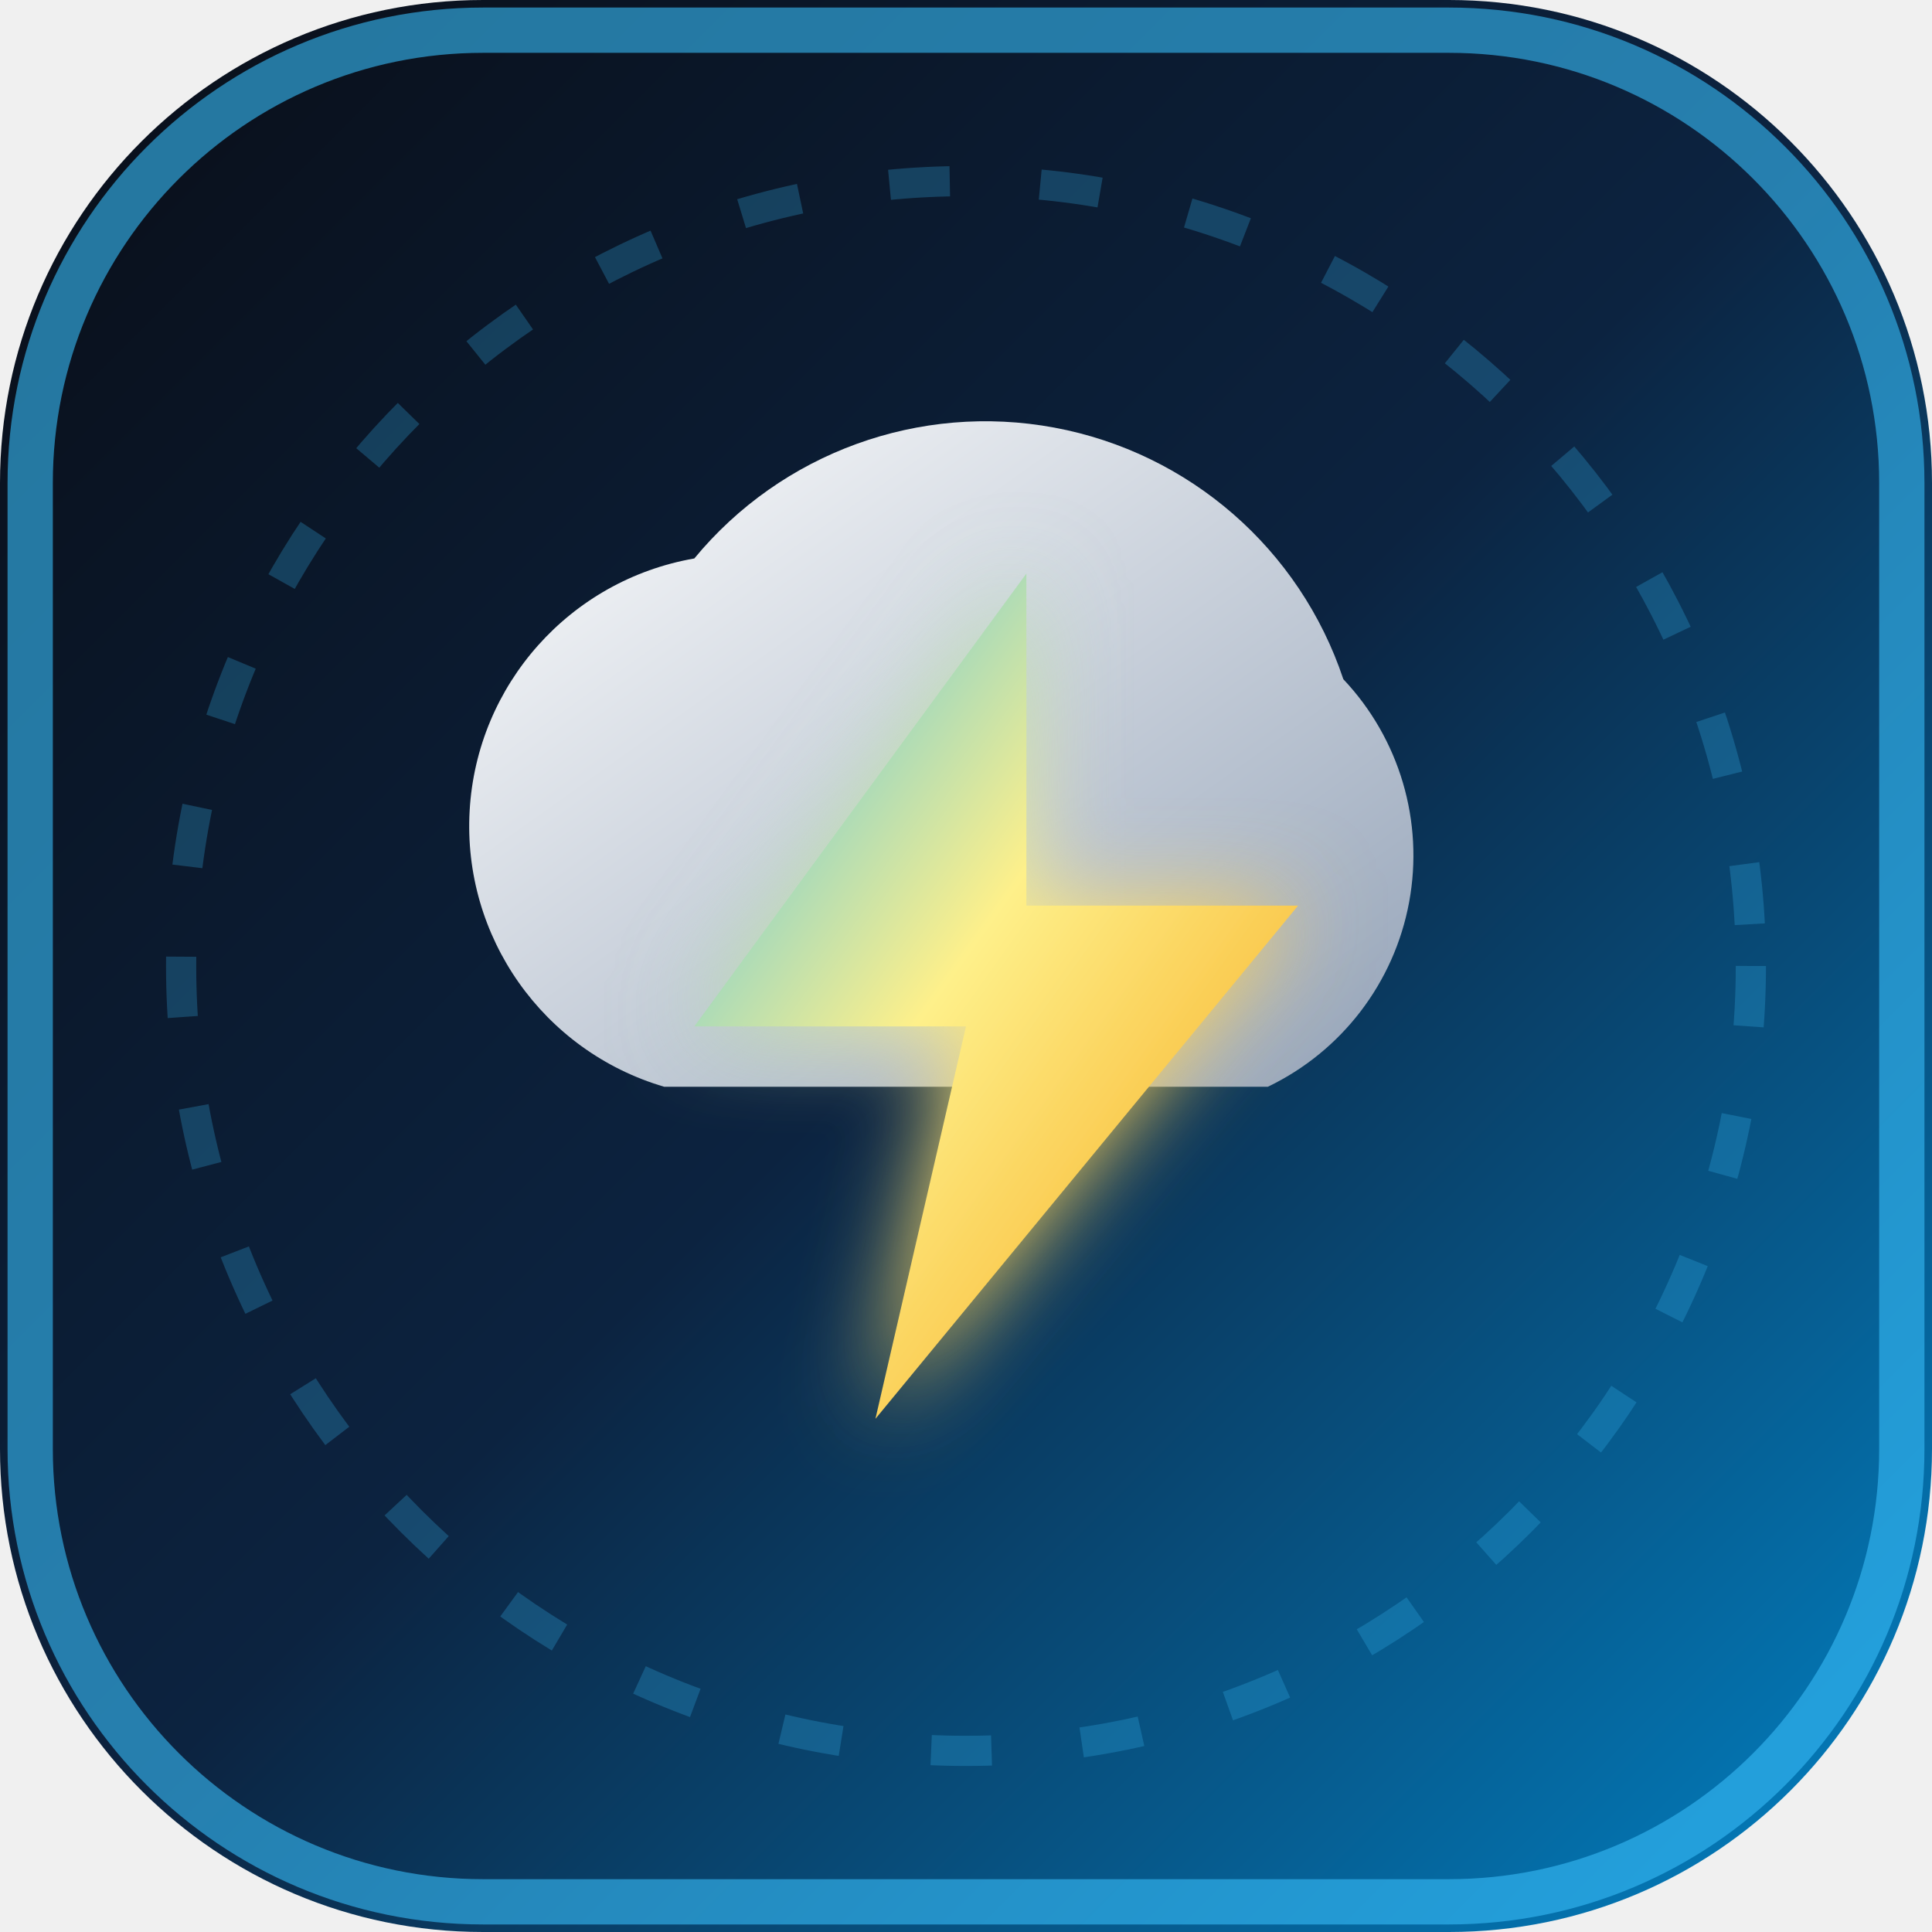
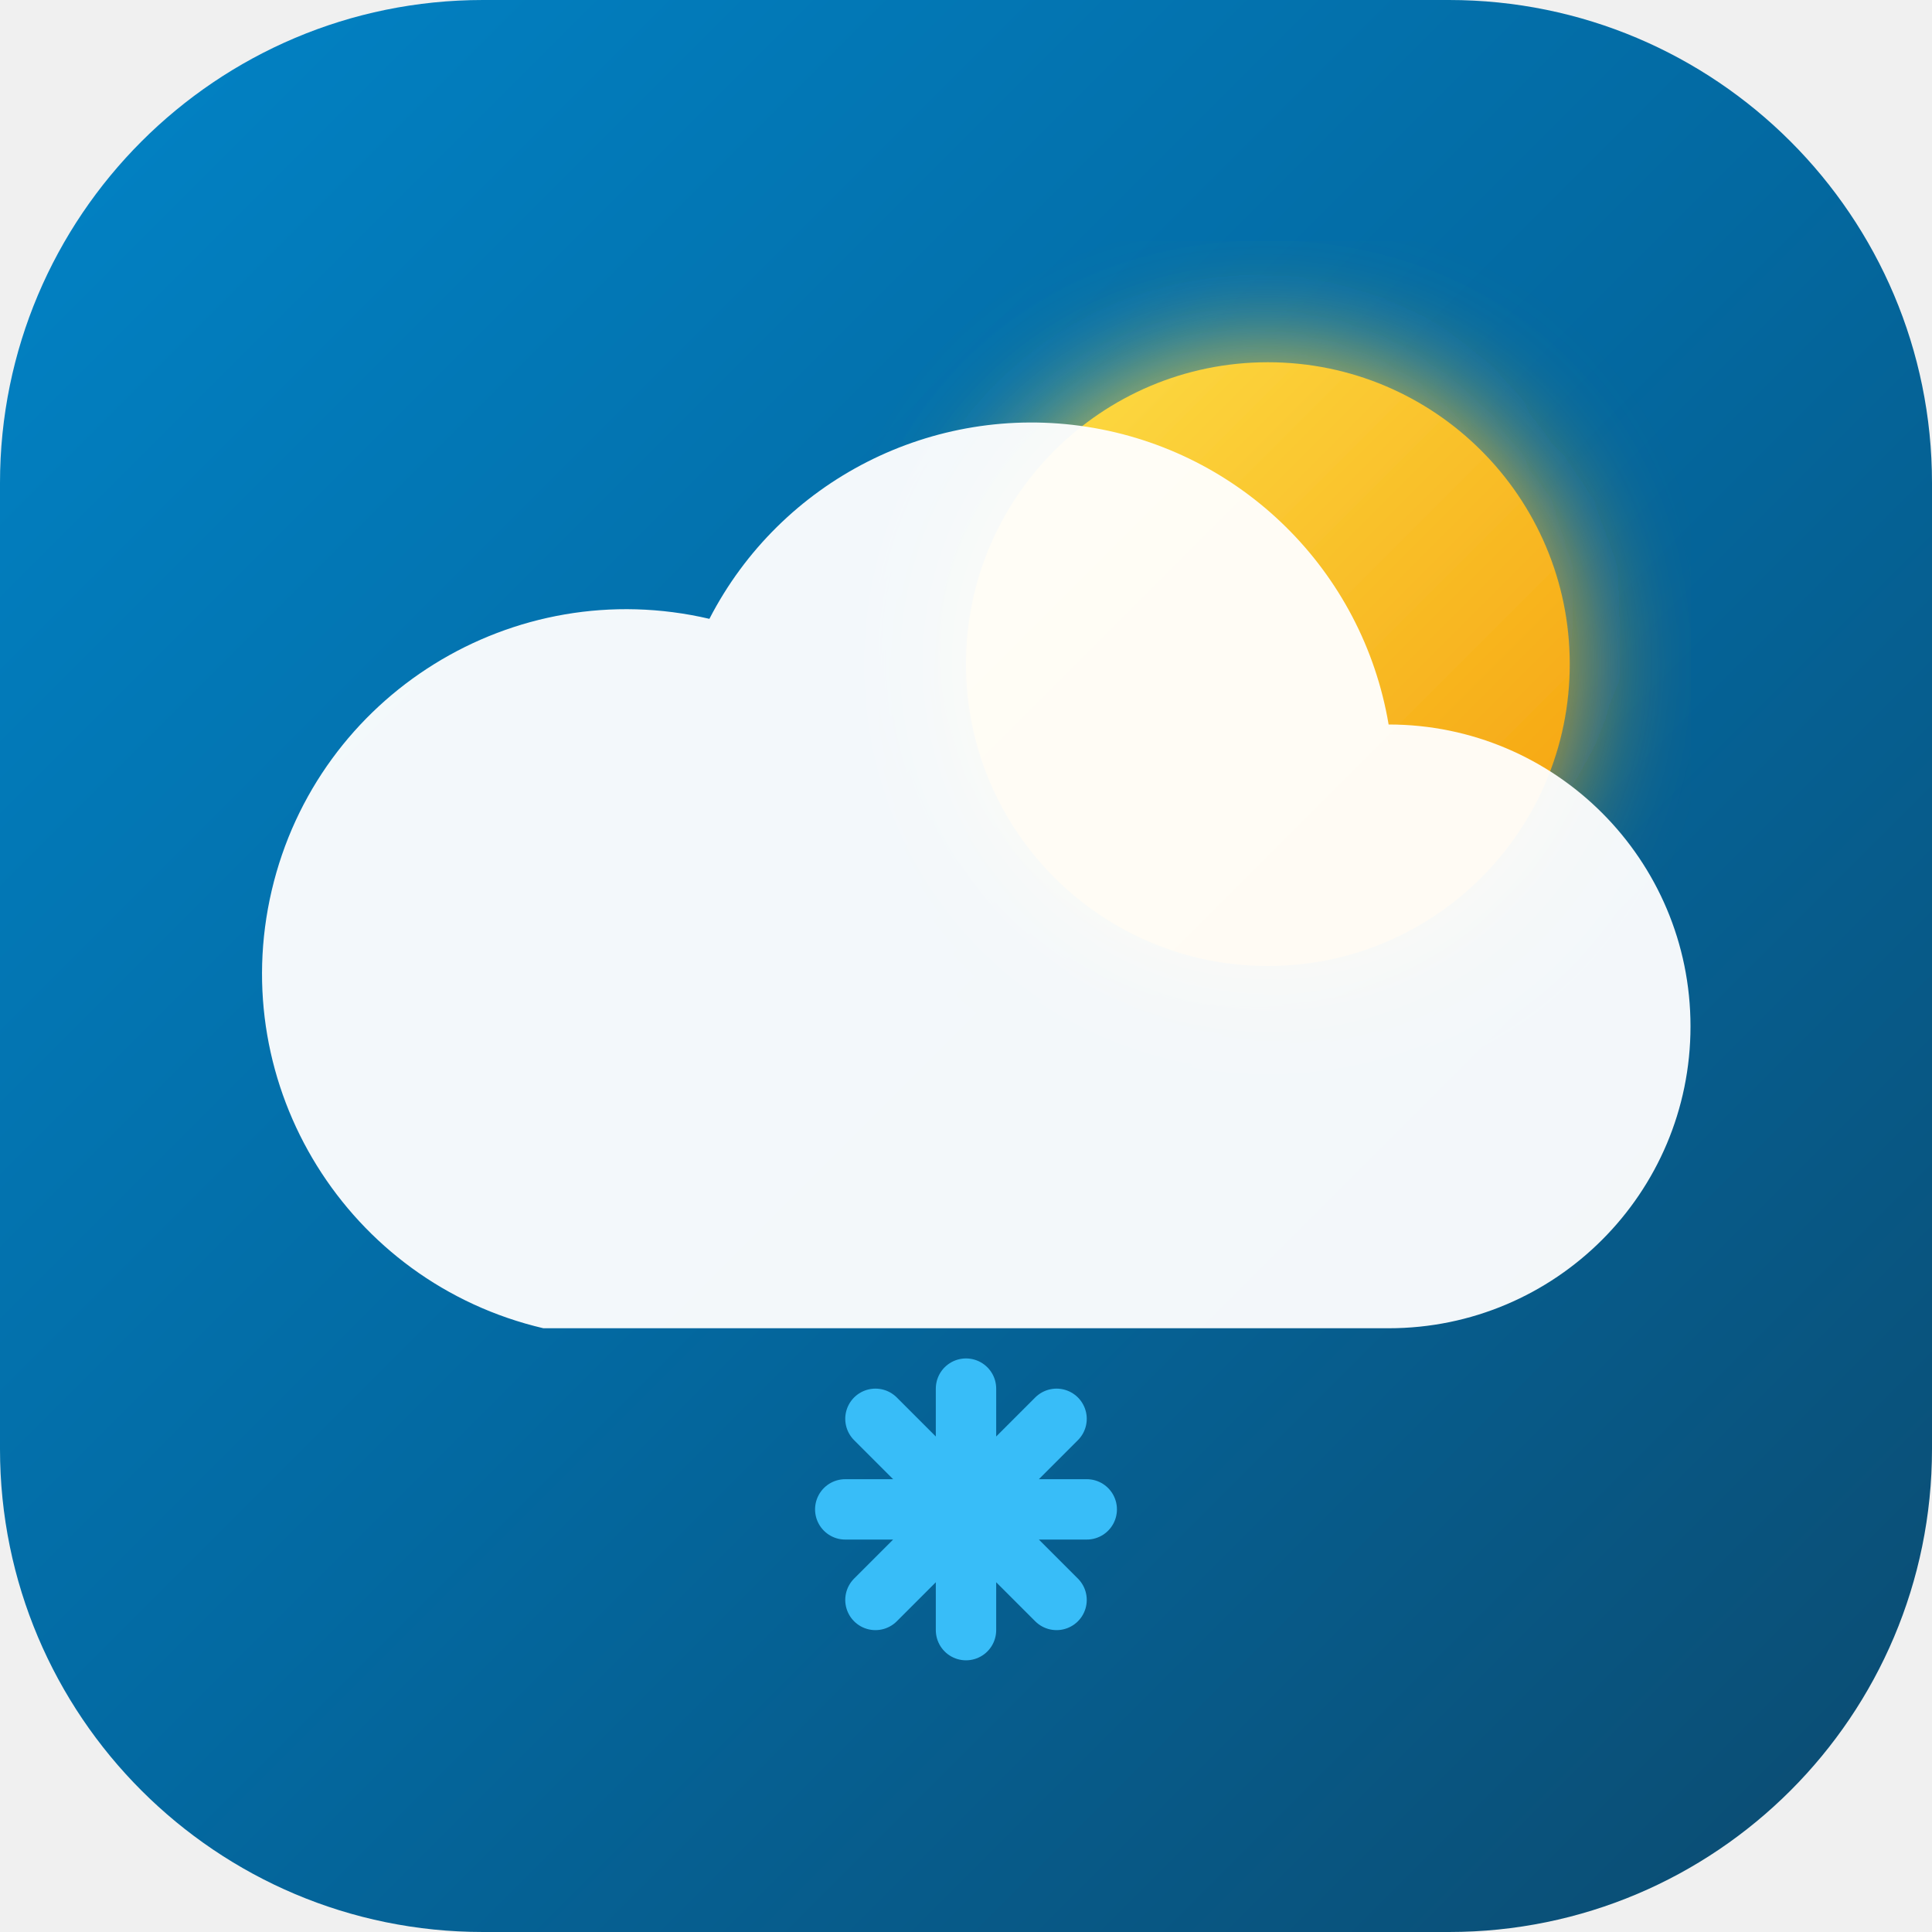
- <svg xmlns="http://www.w3.org/2000/svg" viewBox="0 0 64 64" width="64" height="64">
+ <svg xmlns="http://www.w3.org/2000/svg" viewBox="0 0 64 64">
  <defs>
-     <linearGradient id="fav-bg" x1="0%" y1="0%" x2="100%" y2="100%">
-       <stop offset="0%" stop-color="#090d16" />
-       <stop offset="50%" stop-color="#0c2340" />
-       <stop offset="100%" stop-color="#0284c7" />
+     <linearGradient id="bg" x1="0%" y1="0%" x2="100%" y2="100%">
+       <stop offset="0%" stop-color="#0284c7" />
+       <stop offset="50%" stop-color="#0369a1" />
+       <stop offset="100%" stop-color="#0c4a6e" />
    </linearGradient>
-     <linearGradient id="fav-cloud" x1="0%" y1="0%" x2="100%" y2="100%">
-       <stop offset="0%" stop-color="#ffffff" />
-       <stop offset="100%" stop-color="#94a3b8" />
-     </linearGradient>
-     <linearGradient id="fav-bolt" x1="0%" y1="0%" x2="100%" y2="100%">
-       <stop offset="0%" stop-color="#38bdf8" />
-       <stop offset="45%" stop-color="#fef08a" />
+     <linearGradient id="sun" x1="0%" y1="0%" x2="100%" y2="100%">
+       <stop offset="0%" stop-color="#fde047" />
      <stop offset="100%" stop-color="#f59e0b" />
    </linearGradient>
-     <filter id="fav-glow" x="-30%" y="-30%" width="160%" height="160%">
-       <feGaussianBlur stdDeviation="1.5" result="glow" />
-       <feComposite in="SourceGraphic" in2="glow" operator="over" />
+     <filter id="glow" x="-20%" y="-20%" width="140%" height="140%">
+       <feGaussianBlur stdDeviation="2" result="blur" />
+       <feComposite in="SourceGraphic" in2="blur" operator="over" />
    </filter>
  </defs>
-   <rect width="64" height="64" rx="16" fill="url(#fav-bg)" />
-   <rect width="62" height="62" x="1" y="1" rx="15" fill="none" stroke="#38bdf8" stroke-width="1.5" stroke-opacity="0.6" />
-   <circle cx="32" cy="32" r="26" fill="none" stroke="#38bdf8" stroke-width="1" stroke-opacity="0.25" stroke-dasharray="2 3" />
-   <path d="M22 36 a9 9 0 0 1 1-17.5 A12.5 12.5 0 0 1 44.5 22.5 a8.5 8.5 0 0 1 -2.5 13.5 Z" fill="url(#fav-cloud)" />
-   <polygon points="34,19 23,34 32,34 29,47 43,30 34,30" fill="url(#fav-bolt)" filter="url(#fav-glow)" />
+   <rect width="64" height="64" rx="16" fill="url(#bg)" />
+   <circle cx="42" cy="22" r="10" fill="url(#sun)" filter="url(#glow)" />
+   <path d="M18 44 h28 a10 10 0 0 0 0-20 a12 12 0 0 0-22.5-3.5 A9 9 0 0 0 18 44 Z" fill="#ffffff" opacity="0.95" />
+   <path d="M32 46 v8 M28 50 l8 0 M29 47 l6 6 M35 47 l-6 6" stroke="#38bdf8" stroke-width="2" stroke-linecap="round" />
</svg>
